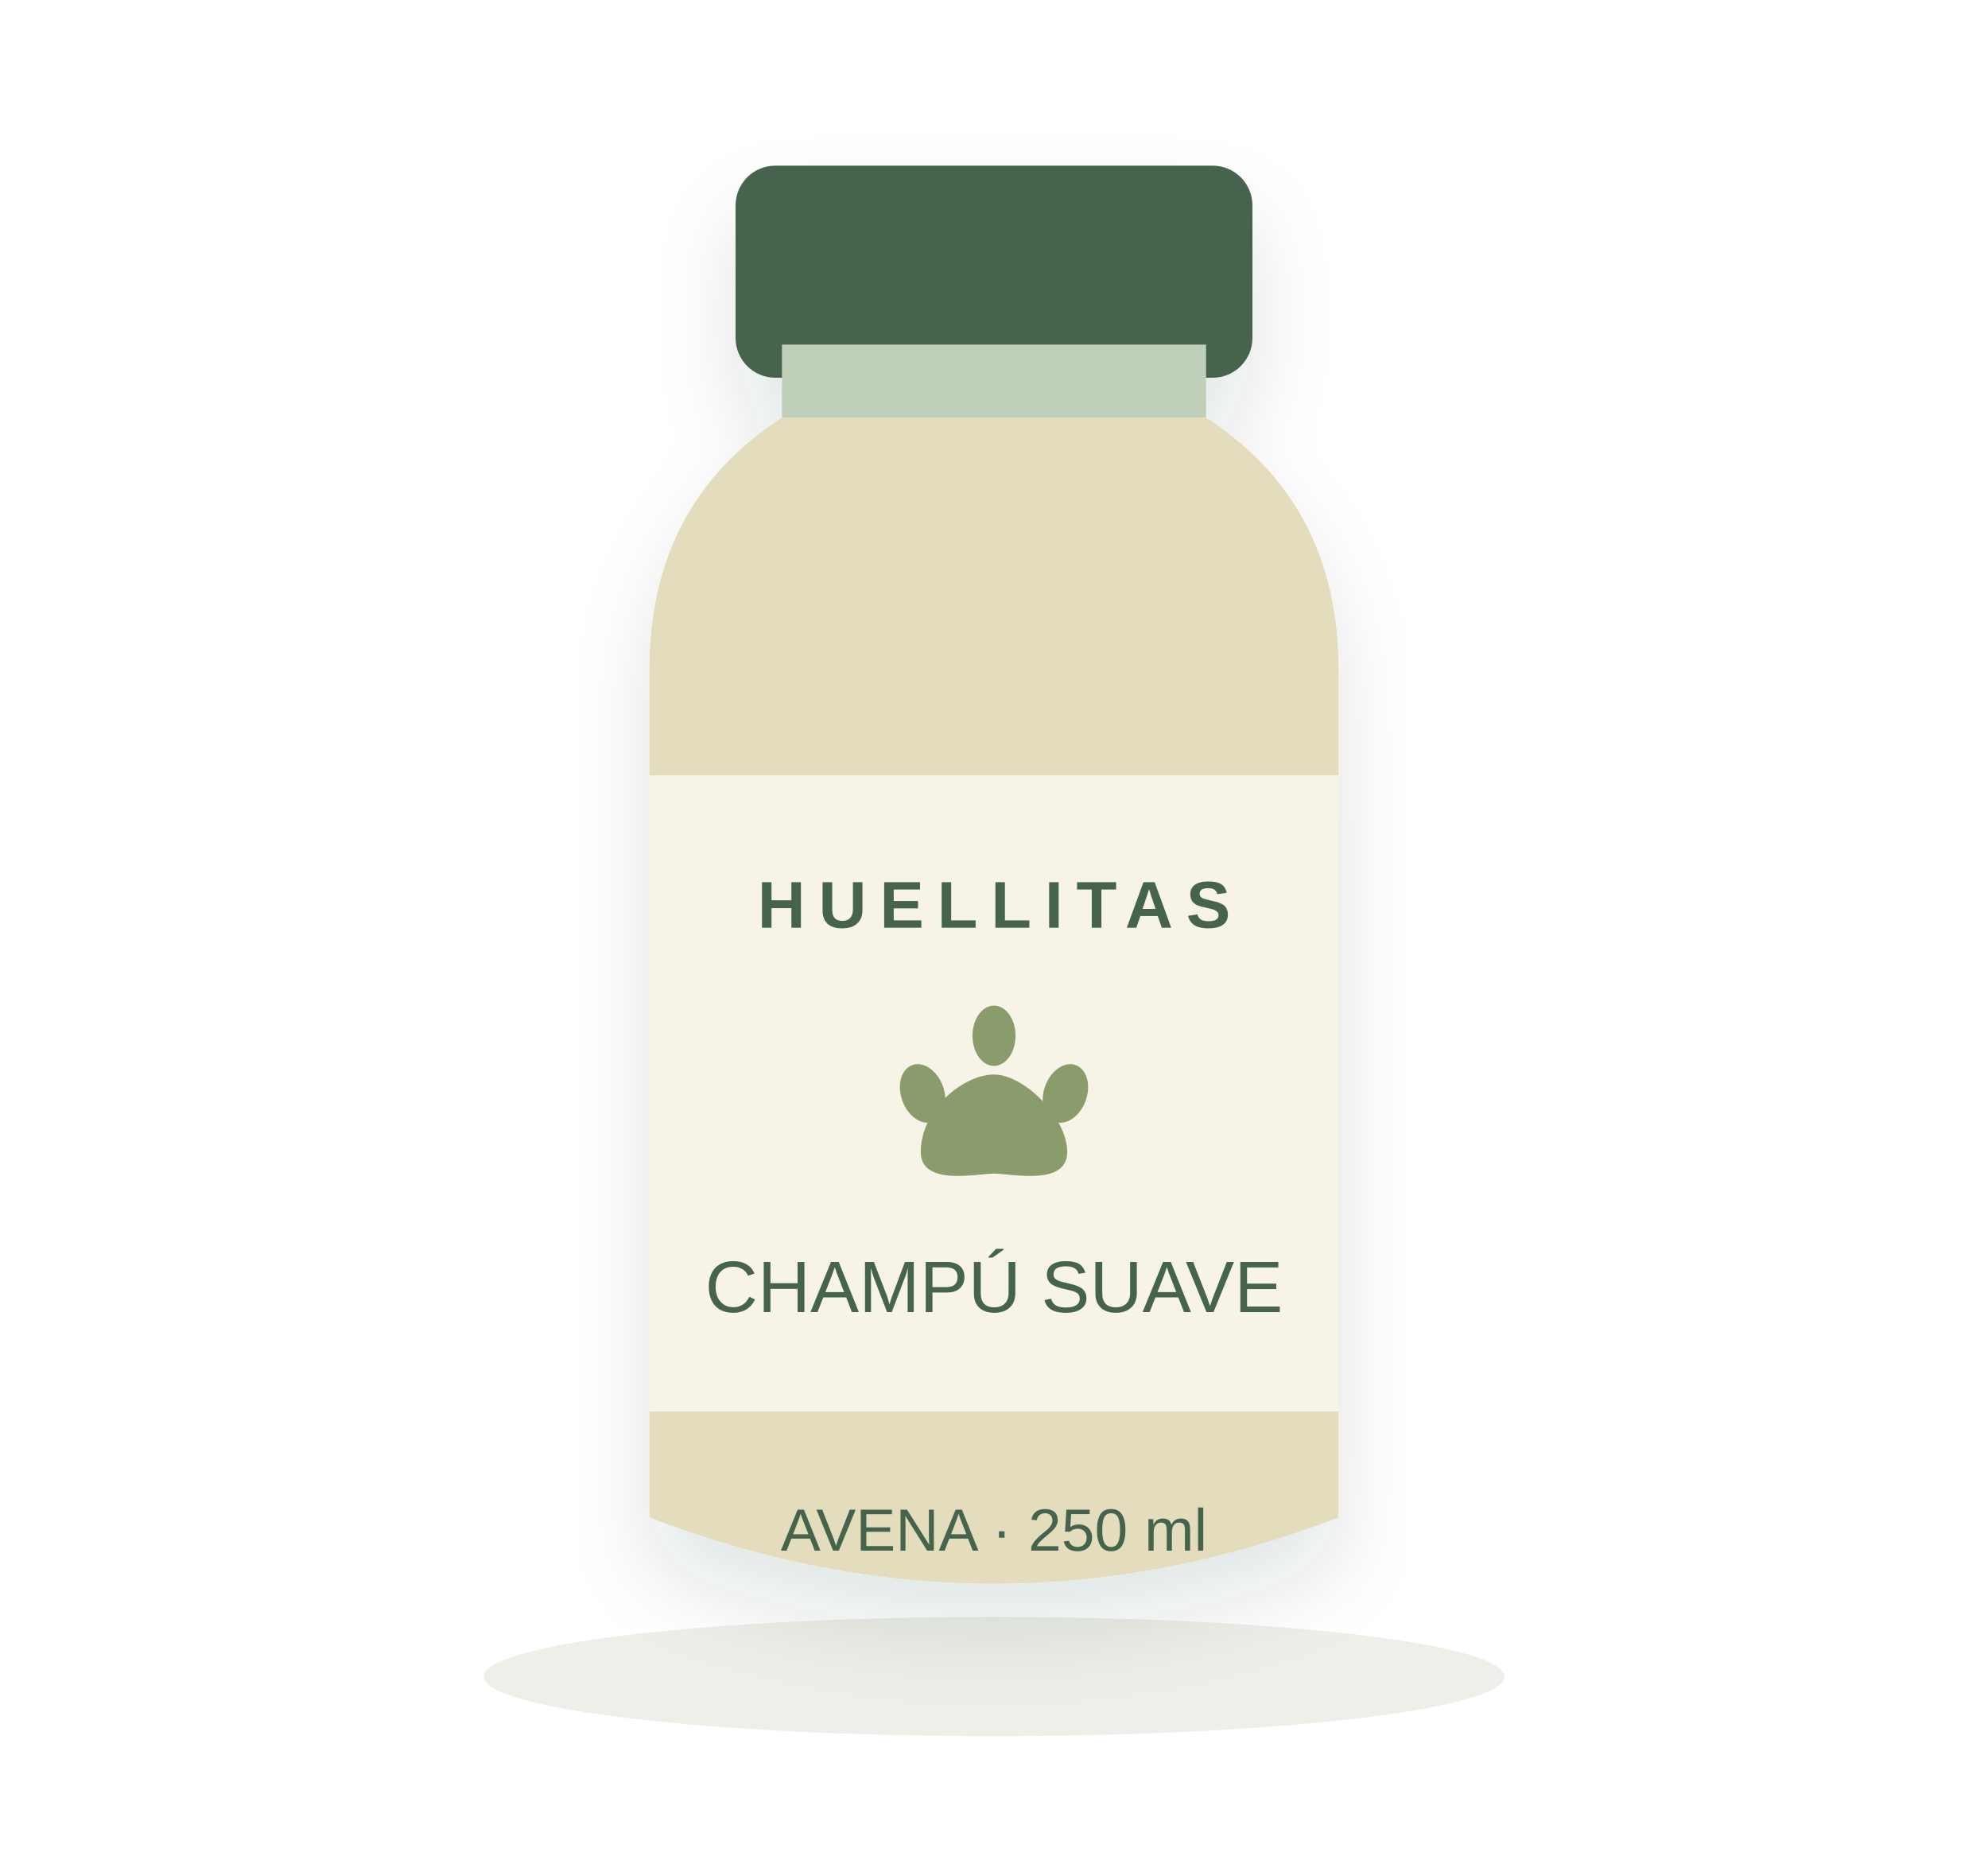
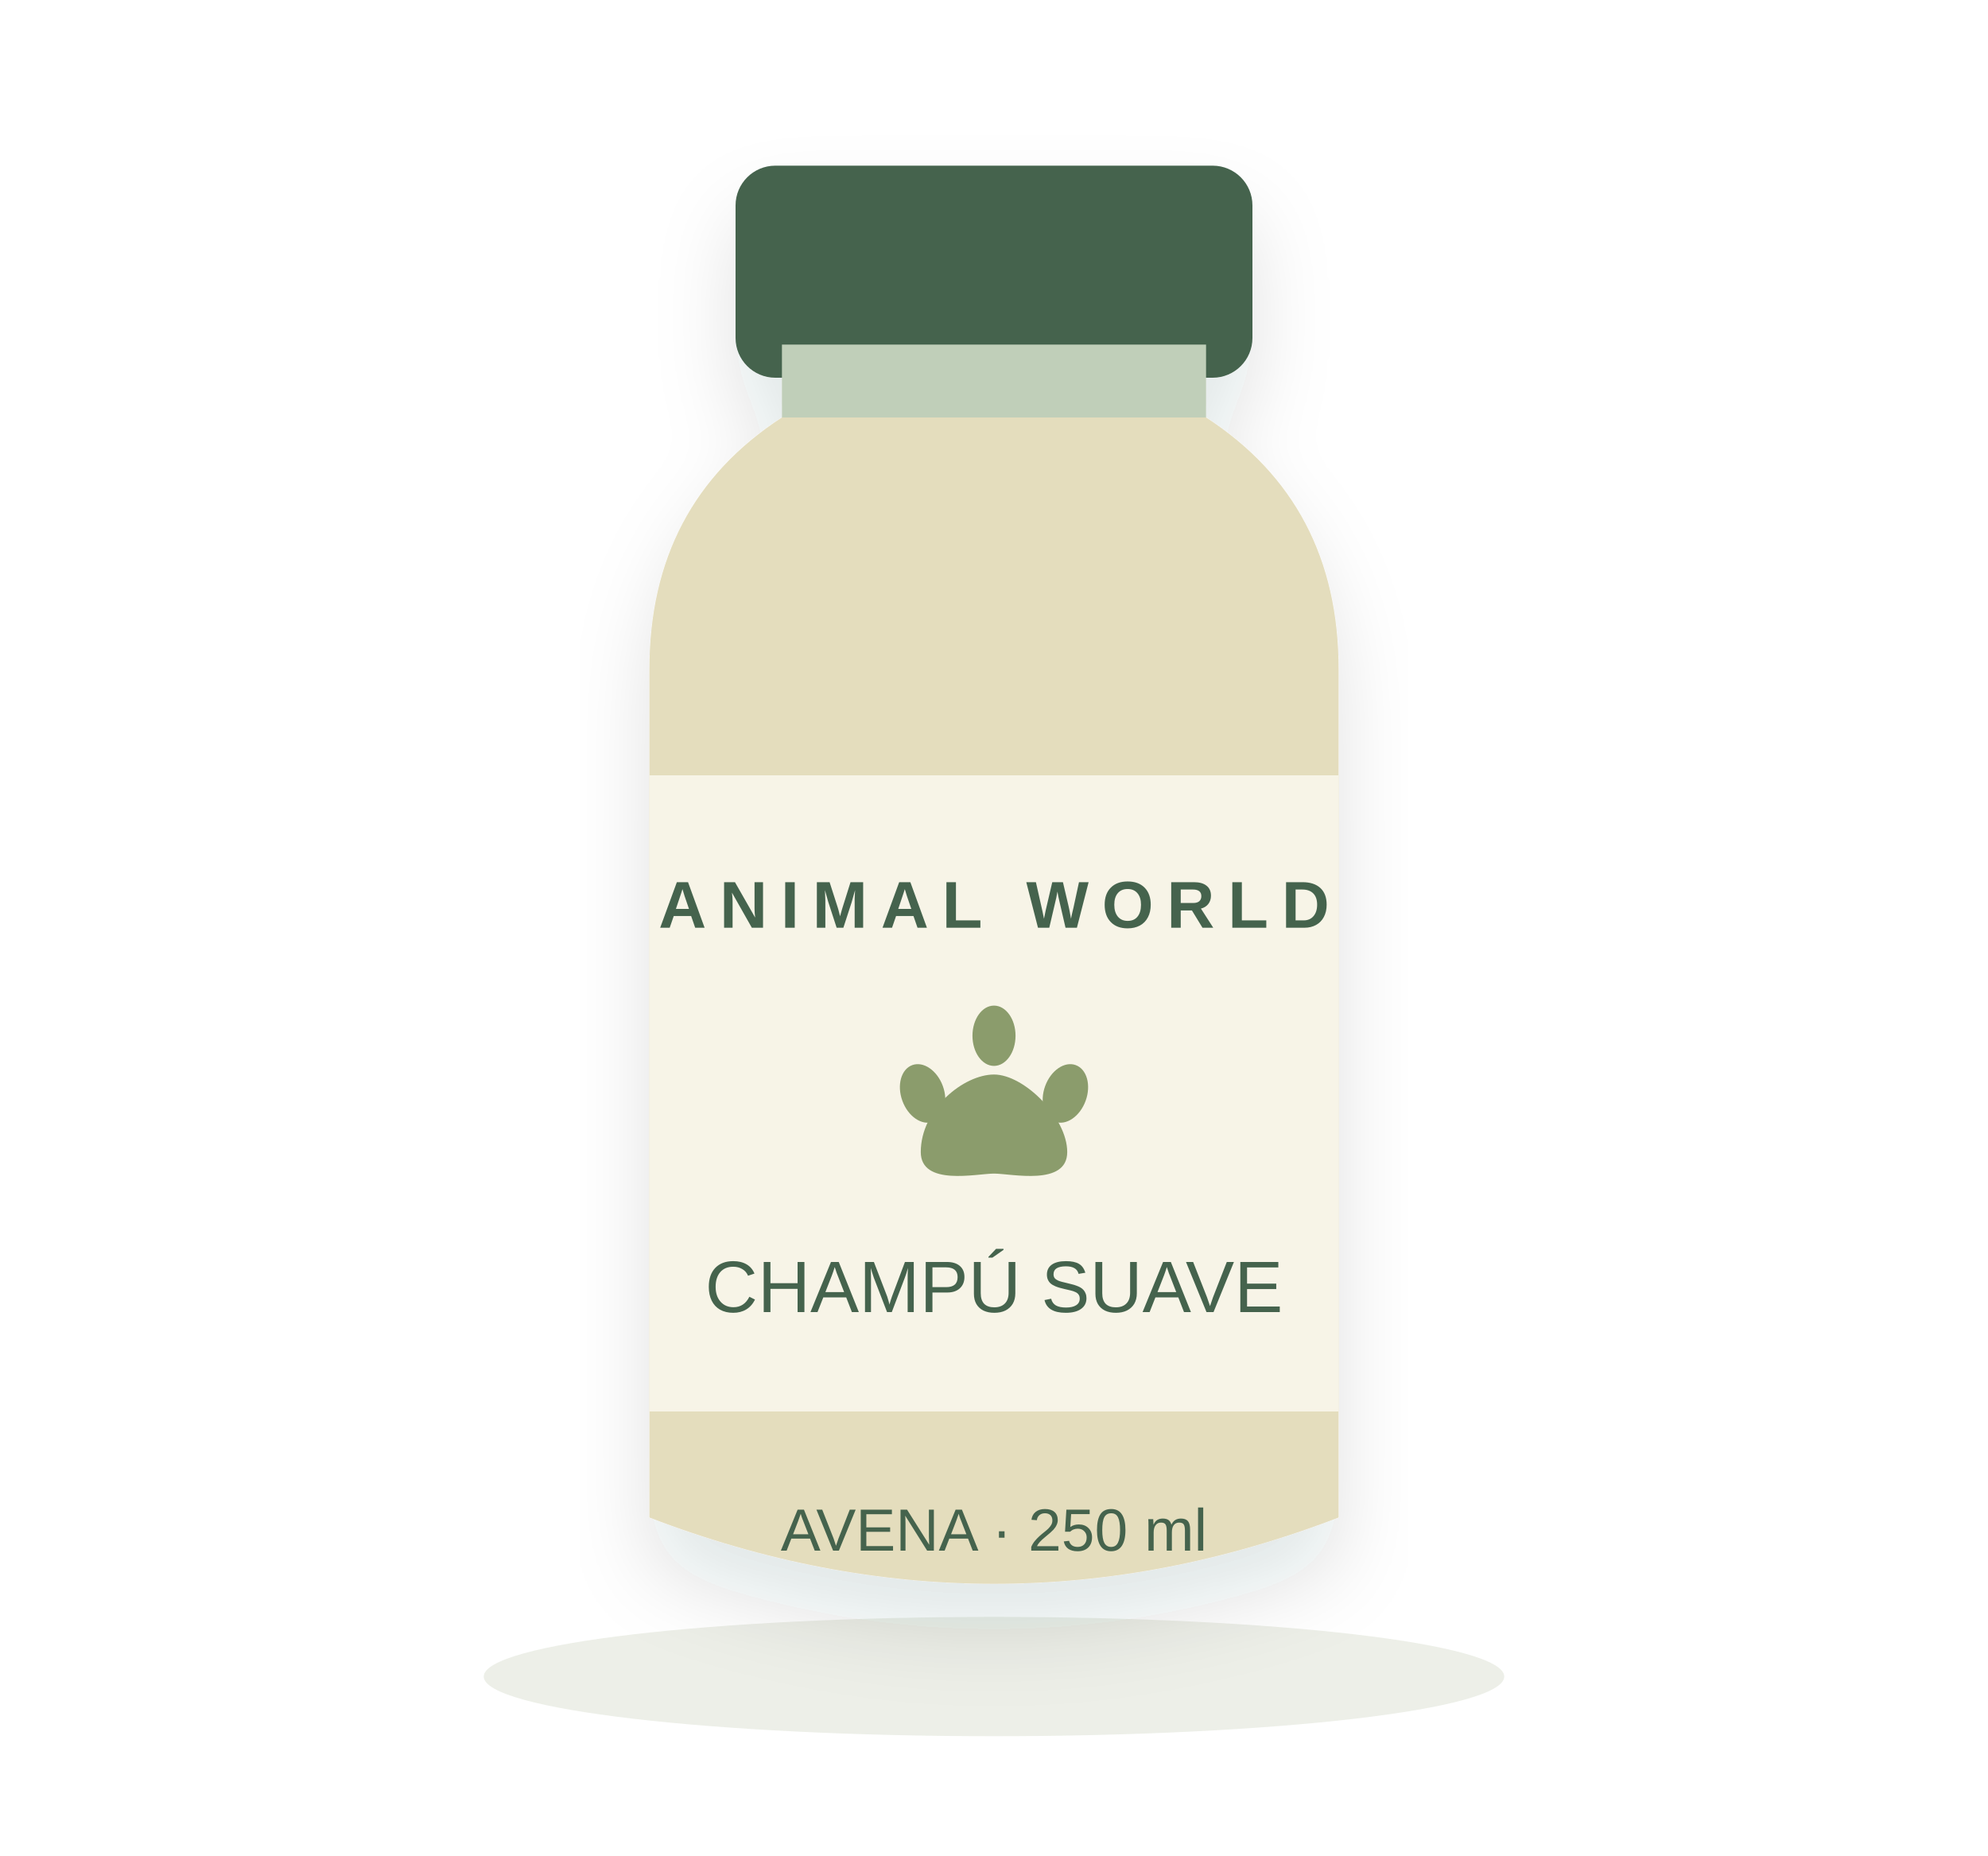
<svg xmlns="http://www.w3.org/2000/svg" width="300" height="280" viewBox="0 0 300 280">
  <defs>
    <linearGradient id="paper">
      <stop stop-color="#fffef8" />
      <stop offset=".5" stop-color="#e7e4d5" />
      <stop offset="1" stop-color="#f7f3e6" />
    </linearGradient>
    <linearGradient id="shade">
      <stop stop-color="#ffffff" stop-opacity=".25" />
      <stop offset="1" stop-color="#000000" stop-opacity=".12" />
    </linearGradient>
    <filter id="shadow">
      <feDropShadow dx="0" dy="7" stdDeviation="6" flood-color="#283c2b" flood-opacity=".12" />
    </filter>
  </defs>
  <ellipse cx="150" cy="253" rx="77" ry="9" fill="#d6dccb" opacity=".45" />
  <g filter="url(#shadow)">
    <rect x="111" y="25" width="78" height="32" rx="6" fill="#45644e" />
    <rect x="118" y="52" width="64" height="12" fill="#c0cfb9" />
    <path d="M118 63q-20 13-20 38v128q52 20 104 0V101q0-25-20-38Z" fill="#e4ddbd" />
    <path d="M98 117h104v96H98Z" fill="#f7f4e7" />
-     <text x="150" y="140" font-family="Arial" font-size="10" font-weight="bold" text-anchor="middle" fill="#45644e" letter-spacing="2">HUELLITAS</text>
+     <text x="150" y="140" font-family="Arial" font-size="10" font-weight="bold" text-anchor="middle" fill="#45644e" letter-spacing="2">ANIMAL WORLD</text>
    <g transform="translate(150 168) scale(.65)" color="#8b9c6c">
      <g fill="currentColor">
        <ellipse cx="-14" cy="-10" rx="5" ry="7" transform="rotate(-20)" />
        <ellipse cx="0" cy="-18" rx="5" ry="7" />
        <ellipse cx="14" cy="-10" rx="5" ry="7" transform="rotate(20)" />
        <path d="M-17 9C-17-1-7-9 0-9s17 10 17 18S4 14 0 14s-17 3-17-5Z" />
      </g>
    </g>
    <text x="150" y="198" font-family="Arial" font-size="11" text-anchor="middle" fill="#45644e">CHAMPÚ SUAVE</text>
    <text x="150" y="234" font-family="Arial" font-size="9" text-anchor="middle" fill="#45644e">AVENA · 250 ml</text>
  </g>
</svg>
